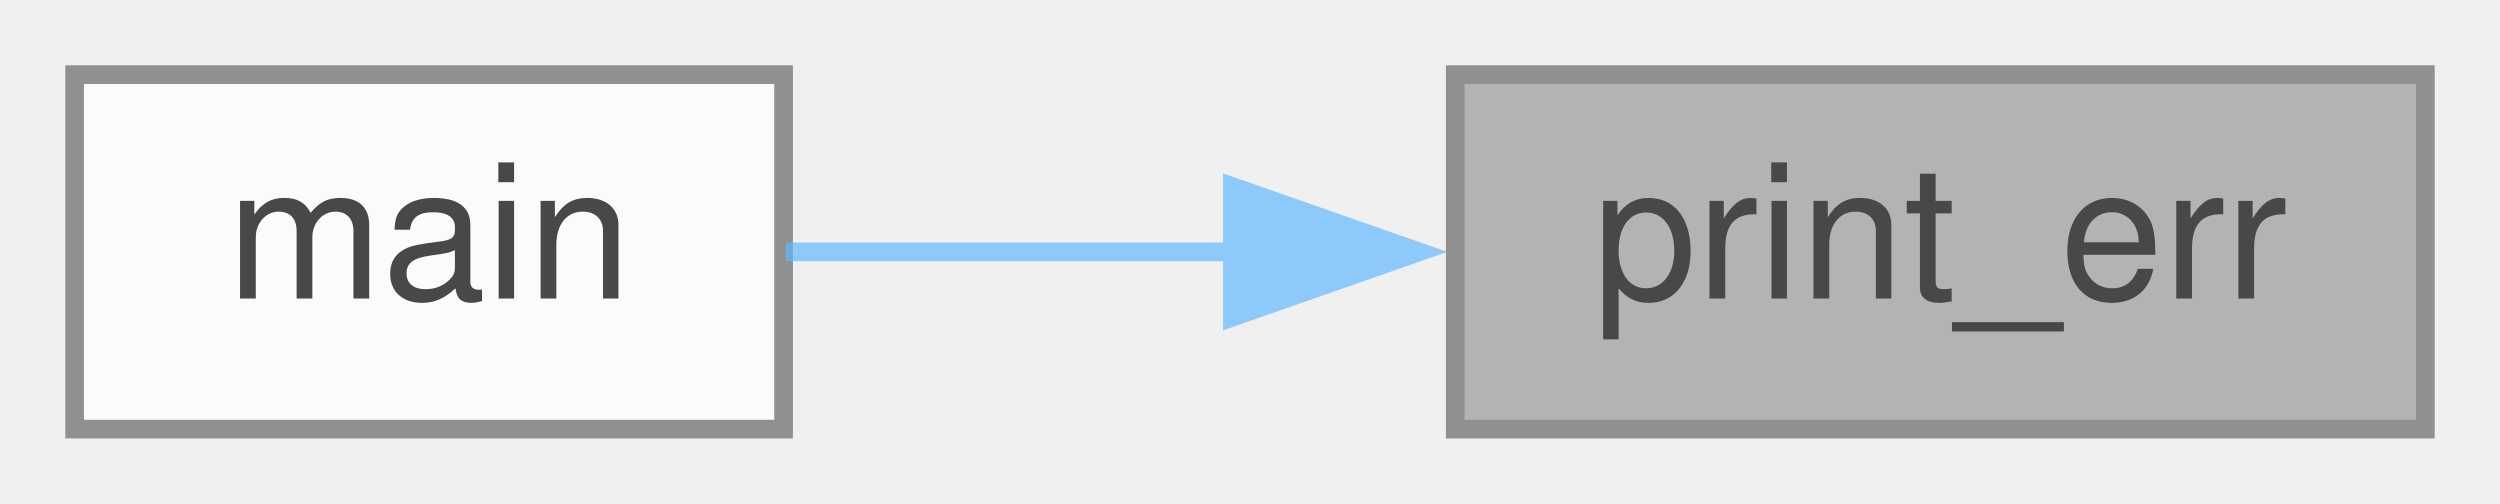
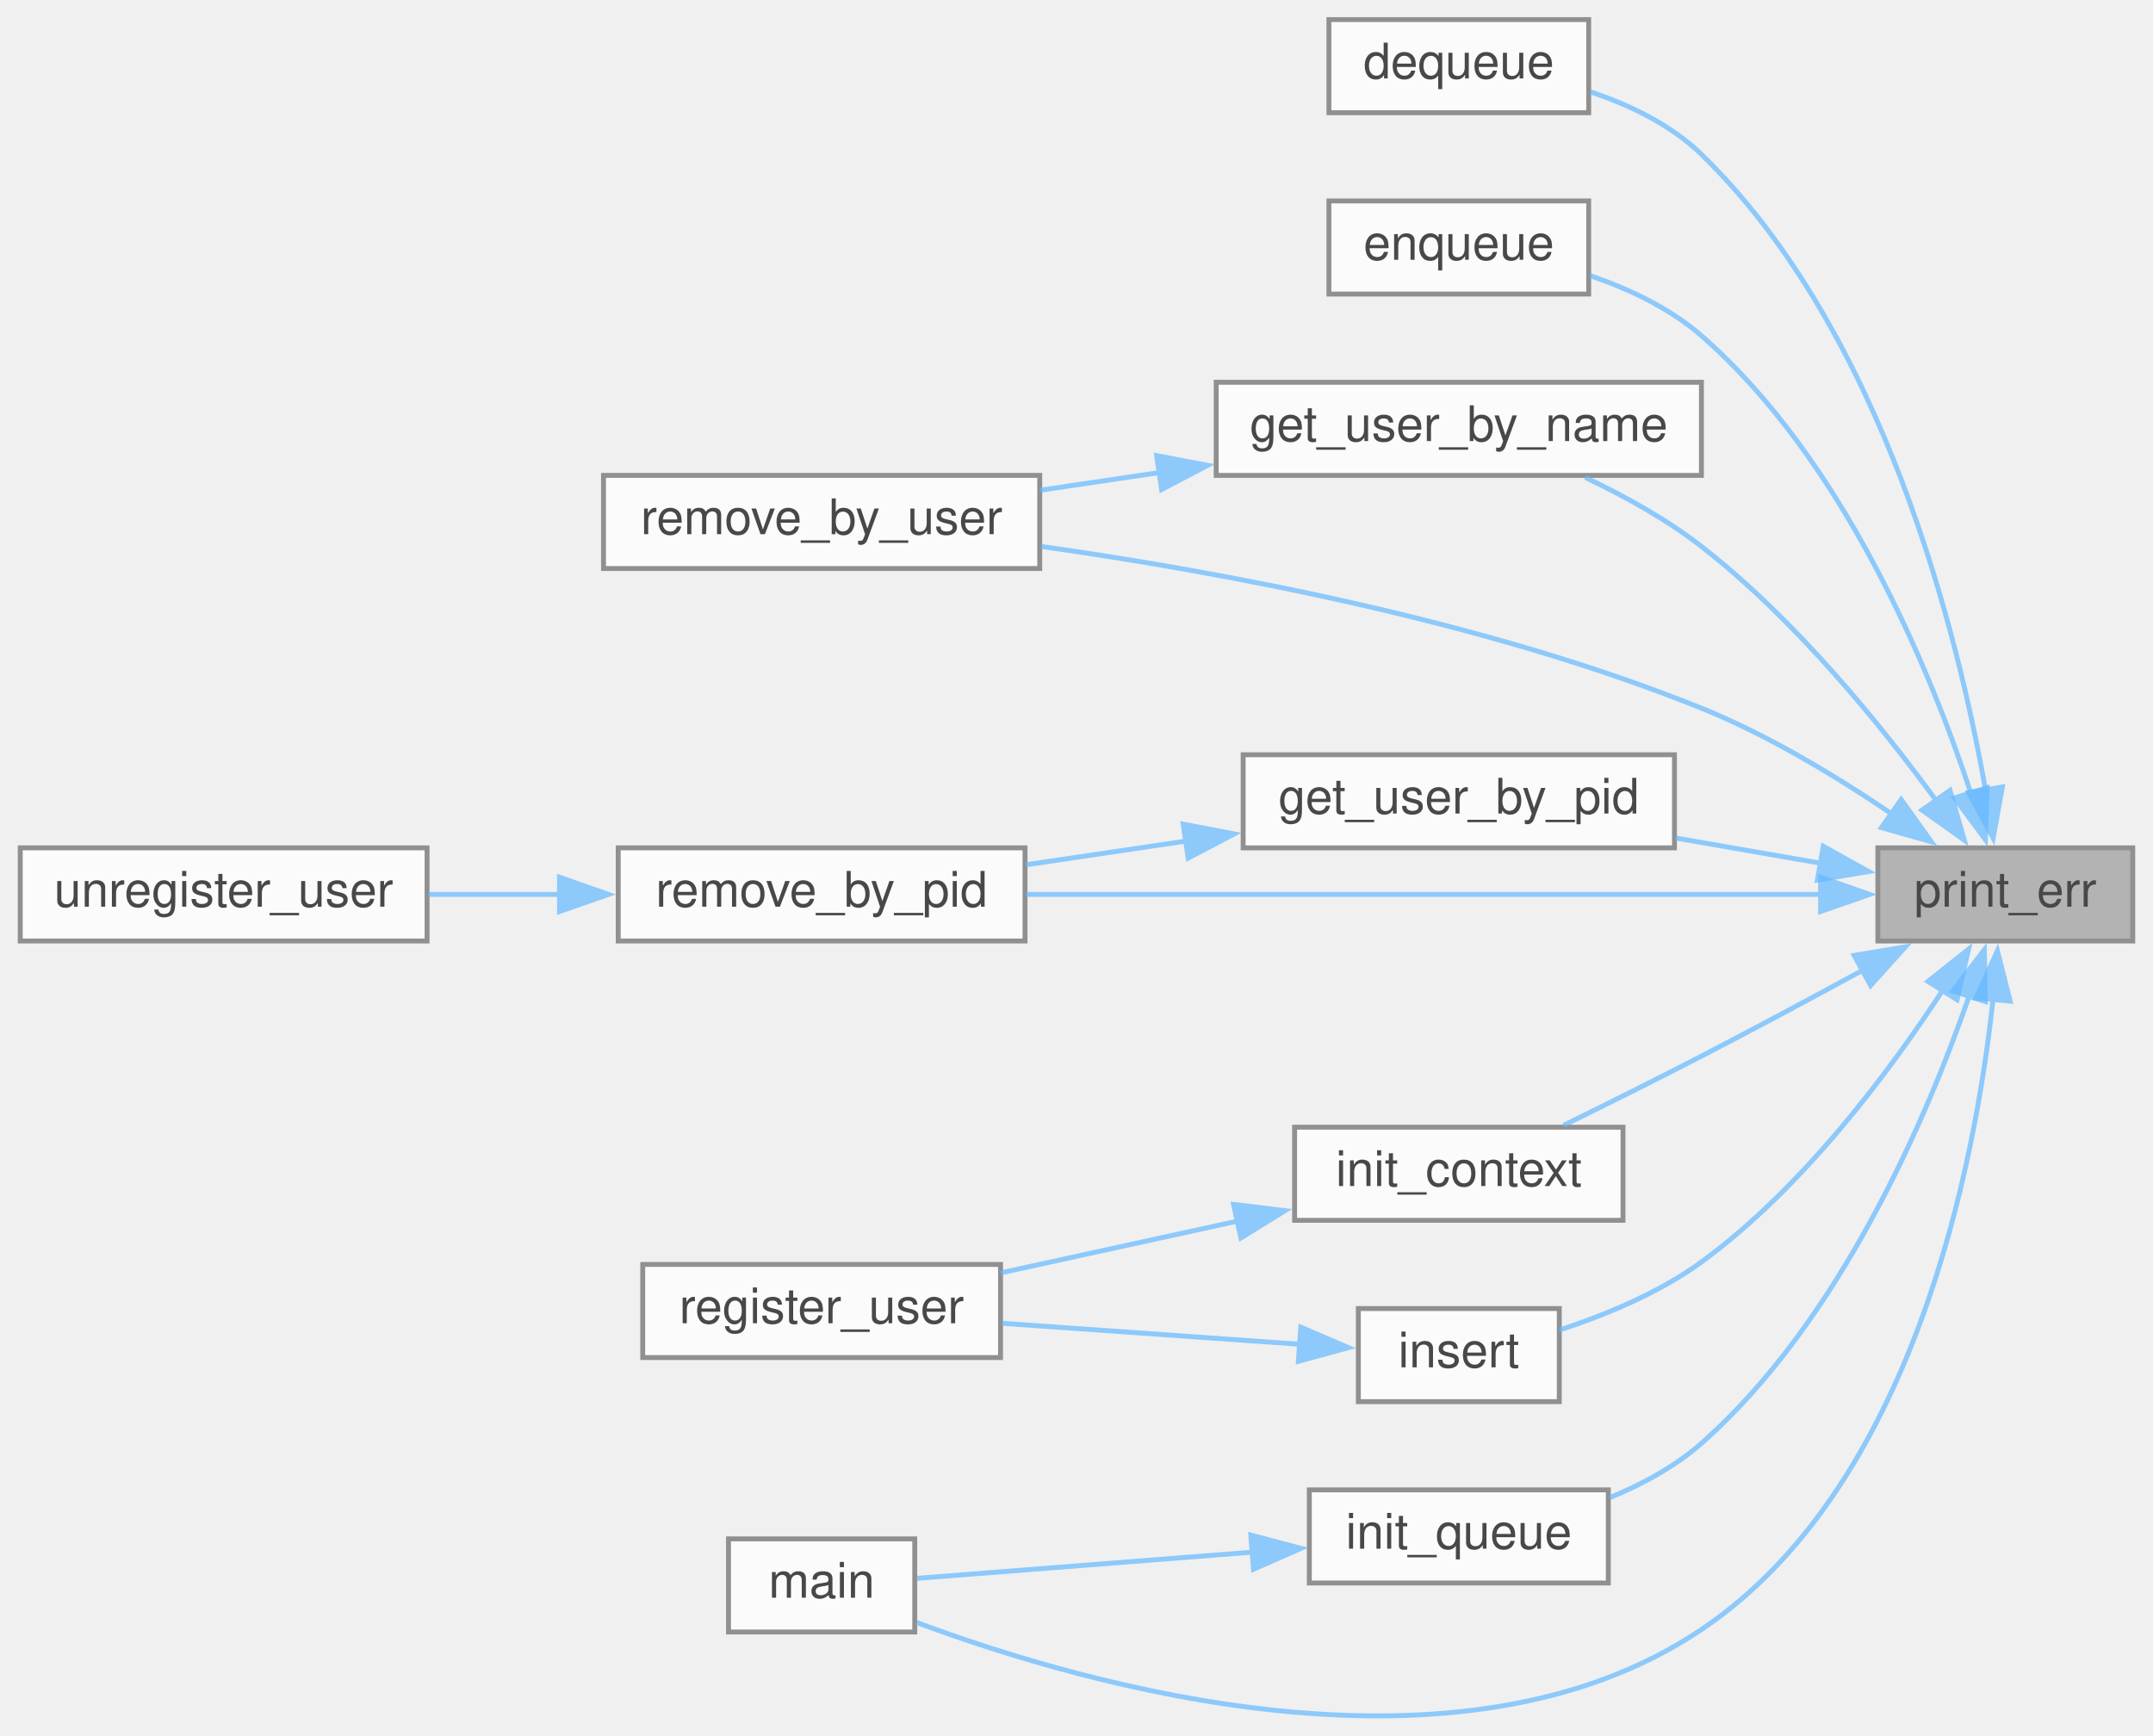
- <svg xmlns="http://www.w3.org/2000/svg" xmlns:xlink="http://www.w3.org/1999/xlink" width="134pt" height="27pt" viewBox="0.00 0.00 134.00 27.00">
+ <svg xmlns="http://www.w3.org/2000/svg" xmlns:xlink="http://www.w3.org/1999/xlink" width="439pt" height="354pt" viewBox="0.00 0.00 439.00 354.21">
  <svg id="main" version="1.1" xml:space="preserve">
    <style type="text/css">
.node, .edge {opacity: 0.7;}
.node.selected, .edge.selected {opacity: 1;}
.edge:hover path { stroke: red; }
.edge:hover polygon { stroke: red; fill: red; }
</style>
    <svg id="graph" class="graph">
-       <g id="graph0" class="graph" transform="scale(1 1) rotate(0) translate(4 23)">
+       <g id="graph0" class="graph" transform="scale(1 1) rotate(0) translate(4 350.21)">
        <g id="Node000001" class="node">
          <g id="a_Node000001">
            <a xlink:title="Format and print data as an error.">
-               <polygon fill="#999999" stroke="#666666" points="126,-19 74,-19 74,0 126,0 126,-19" />
-               <text text-anchor="middle" x="100" y="-7" font-family="Helvetica,sans-Serif" font-size="10.00">print_err</text>
+               <polygon fill="#999999" stroke="#666666" points="431,-177.21 379,-177.21 379,-158.21 431,-158.21 431,-177.21" />
+               <text text-anchor="middle" x="405" y="-165.21" font-family="Helvetica,sans-Serif" font-size="10.00">print_err</text>
            </a>
          </g>
        </g>
        <g id="Node000002" class="node">
          <g id="a_Node000002">
-             <a xlink:href="tcfs__daemon_8c.html#ae66f6b31b5ad750f1fe042a706a4e3d4" target="_top" xlink:title="main function of the daemon. This will daemonize the program, spawn a thread to handle messages and h...">
-               <polygon fill="white" stroke="#666666" points="38,-19 0,-19 0,0 38,0 38,-19" />
-               <text text-anchor="middle" x="19" y="-7" font-family="Helvetica,sans-Serif" font-size="10.00">main</text>
+             <a xlink:href="queue_8c.html#a1874b6e320d1e54d571c89766d046602" target="_top" xlink:title="Dequeue a message from the queue and get is as a void* pointing to a structure that will be either   ...">
+               <polygon fill="white" stroke="#666666" points="320,-346.21 267,-346.21 267,-327.21 320,-327.21 320,-346.21" />
+               <text text-anchor="middle" x="293.5" y="-334.21" font-family="Helvetica,sans-Serif" font-size="10.00">dequeue</text>
            </a>
          </g>
        </g>
        <g id="edge1_Node000001_Node000002" class="edge">
          <g id="a_edge1_Node000001_Node000002">
            <a xlink:title=" ">
-               <path fill="none" stroke="#63b8ff" d="M62.06,-9.5C53.74,-9.5 45.26,-9.5 38.12,-9.5" />
-               <polygon fill="#63b8ff" stroke="#63b8ff" points="62.06,-13 72.06,-9.5 62.06,-6 62.06,-13" />
+               <path fill="none" stroke="#63b8ff" d="M400.98,-188.89C395.29,-221.16 380.05,-282.71 343,-318.71 336.82,-324.72 328.45,-328.76 320.41,-331.45" />
+               <polygon fill="#63b8ff" stroke="#63b8ff" points="404.4,-189.63 402.52,-179.2 397.49,-188.53 404.4,-189.63" />
+             </a>
+           </g>
+         </g>
+         <g id="Node000003" class="node">
+           <g id="a_Node000003">
+             <a xlink:href="queue_8c.html#ac51f5d595a9d7376eb0448116c99e1f4" target="_top" xlink:title="Enqueues a message void* message on the queue.">
+               <polygon fill="white" stroke="#666666" points="320,-309.21 267,-309.21 267,-290.21 320,-290.21 320,-309.21" />
+               <text text-anchor="middle" x="293.5" y="-297.21" font-family="Helvetica,sans-Serif" font-size="10.00">enqueue</text>
+             </a>
+           </g>
+         </g>
+         <g id="edge2_Node000001_Node000003" class="edge">
+           <g id="a_edge2_Node000001_Node000003">
+             <a xlink:title=" ">
+               <path fill="none" stroke="#63b8ff" d="M397.99,-188.34C389.6,-213.66 372.07,-256.35 343,-281.71 336.57,-287.32 328.23,-291.25 320.29,-293.97" />
+               <polygon fill="#63b8ff" stroke="#63b8ff" points="401.29,-189.49 400.93,-178.9 394.61,-187.41 401.29,-189.49" />
+             </a>
+           </g>
+         </g>
+         <g id="Node000004" class="node">
+           <g id="a_Node000004">
+             <a xlink:href="redis_8c.html#a73711c0a9d0060337409d15dc44f5ad1" target="_top" xlink:title="Fetch the user on the DB with key name.">
+               <polygon fill="white" stroke="#666666" points="343,-272.21 244,-272.21 244,-253.21 343,-253.21 343,-272.21" />
+               <text text-anchor="middle" x="293.5" y="-260.21" font-family="Helvetica,sans-Serif" font-size="10.00">get_user_by_name</text>
+             </a>
+           </g>
+         </g>
+         <g id="edge3_Node000001_Node000004" class="edge">
+           <g id="a_edge3_Node000001_Node000004">
+             <a xlink:title=" ">
+               <path fill="none" stroke="#63b8ff" d="M391.03,-186.68C379.72,-202.16 362.16,-223.83 343,-238.71 335.88,-244.25 327.28,-249 319.31,-252.79" />
+               <polygon fill="#63b8ff" stroke="#63b8ff" points="393.71,-188.95 396.64,-178.77 388,-184.91 393.71,-188.95" />
+             </a>
+           </g>
+         </g>
+         <g id="Node000005" class="node">
+           <g id="a_Node000005">
+             <a xlink:href="redis_8c.html#a2678c0575f2b6c944fd261255aeaebff" target="_top" xlink:title="Remove a user from the DB using the name as key.">
+               <polygon fill="white" stroke="#666666" points="208,-253.21 119,-253.21 119,-234.21 208,-234.21 208,-253.21" />
+               <text text-anchor="middle" x="163.5" y="-241.21" font-family="Helvetica,sans-Serif" font-size="10.00">remove_by_user</text>
+             </a>
+           </g>
+         </g>
+         <g id="edge16_Node000001_Node000005" class="edge">
+           <g id="a_edge16_Node000001_Node000005">
+             <a xlink:title=" ">
+               <path fill="none" stroke="#63b8ff" d="M381.81,-184.15C370.66,-191.72 356.64,-200.21 343,-205.71 298.93,-223.5 245.22,-233.49 208.3,-238.71" />
+               <polygon fill="#63b8ff" stroke="#63b8ff" points="383.75,-187.07 389.91,-178.45 379.72,-181.34 383.75,-187.07" />
+             </a>
+           </g>
+         </g>
+         <g id="Node000006" class="node">
+           <g id="a_Node000006">
+             <a xlink:href="redis_8c.html#af0bf1bfc99afc940619371e3c76ab4f9" target="_top" xlink:title="Fetch the user on the DB with key pid.">
+               <polygon fill="white" stroke="#666666" points="337.5,-196.21 249.5,-196.21 249.5,-177.21 337.5,-177.21 337.5,-196.21" />
+               <text text-anchor="middle" x="293.5" y="-184.21" font-family="Helvetica,sans-Serif" font-size="10.00">get_user_by_pid</text>
+             </a>
+           </g>
+         </g>
+         <g id="edge5_Node000001_Node000006" class="edge">
+           <g id="a_edge5_Node000001_Node000006">
+             <a xlink:title=" ">
+               <path fill="none" stroke="#63b8ff" d="M367.49,-174.05C357.97,-175.7 347.61,-177.5 337.78,-179.21" />
+               <polygon fill="#63b8ff" stroke="#63b8ff" points="367.86,-177.54 377.11,-172.38 366.66,-170.64 367.86,-177.54" />
+             </a>
+           </g>
+         </g>
+         <g id="Node000007" class="node">
+           <g id="a_Node000007">
+             <a xlink:href="redis_8c.html#a6b18d7ad2f1e8275106a5b39c0c7d216" target="_top" xlink:title="Remove a user from the DB using the PID as key.">
+               <polygon fill="white" stroke="#666666" points="205,-177.21 122,-177.21 122,-158.21 205,-158.21 205,-177.21" />
+               <text text-anchor="middle" x="163.5" y="-165.21" font-family="Helvetica,sans-Serif" font-size="10.00">remove_by_pid</text>
+             </a>
+           </g>
+         </g>
+         <g id="edge15_Node000001_Node000007" class="edge">
+           <g id="a_edge15_Node000001_Node000007">
+             <a xlink:title=" ">
+               <path fill="none" stroke="#63b8ff" d="M367.58,-167.71C323.87,-167.71 250.79,-167.71 205.24,-167.71" />
+               <polygon fill="#63b8ff" stroke="#63b8ff" points="367.31,-171.22 377.31,-167.71 367.31,-164.22 367.31,-171.22" />
+             </a>
+           </g>
+         </g>
+         <g id="Node000009" class="node">
+           <g id="a_Node000009">
+             <a xlink:href="redis_8c.html#a1f6dc2f98a71a88567fe11fd9e2585ea" target="_top" xlink:title="initialize the context for the Redis DB">
+               <polygon fill="white" stroke="#666666" points="327,-120.21 260,-120.21 260,-101.21 327,-101.21 327,-120.21" />
+               <text text-anchor="middle" x="293.5" y="-108.21" font-family="Helvetica,sans-Serif" font-size="10.00">init_context</text>
+             </a>
+           </g>
+         </g>
+         <g id="edge8_Node000001_Node000009" class="edge">
+           <g id="a_edge8_Node000001_Node000009">
+             <a xlink:title=" ">
+               <path fill="none" stroke="#63b8ff" d="M375.85,-152.21C365.56,-146.61 353.79,-140.3 343,-134.71 333.82,-129.96 323.58,-124.86 314.88,-120.59" />
+               <polygon fill="#63b8ff" stroke="#63b8ff" points="374.16,-155.27 384.61,-157 377.52,-149.13 374.16,-155.27" />
+             </a>
+           </g>
+         </g>
+         <g id="Node000011" class="node">
+           <g id="a_Node000011">
+             <a xlink:href="queue_8c.html#a6997b2cacf3d2e49bc848d0274e24b13" target="_top" xlink:title="Initialize the message queue.">
+               <polygon fill="white" stroke="#666666" points="324,-46.21 263,-46.21 263,-27.21 324,-27.21 324,-46.21" />
+               <text text-anchor="middle" x="293.5" y="-34.21" font-family="Helvetica,sans-Serif" font-size="10.00">init_queue</text>
+             </a>
+           </g>
+         </g>
+         <g id="edge10_Node000001_Node000011" class="edge">
+           <g id="a_edge10_Node000001_Node000011">
+             <a xlink:title=" ">
+               <path fill="none" stroke="#63b8ff" d="M397.69,-147.16C389.08,-122.33 371.4,-80.76 343,-55.71 337.64,-50.99 330.97,-47.37 324.31,-44.63" />
+               <polygon fill="#63b8ff" stroke="#63b8ff" points="394.28,-148.01 400.72,-156.43 400.93,-145.83 394.28,-148.01" />
+             </a>
+           </g>
+         </g>
+         <g id="Node000012" class="node">
+           <g id="a_Node000012">
+             <a xlink:href="tcfs__daemon_8c.html#ae66f6b31b5ad750f1fe042a706a4e3d4" target="_top" xlink:title="main function of the daemon. This will daemonize the program, spawn a thread to handle messages and h...">
+               <polygon fill="white" stroke="#666666" points="182.5,-36.21 144.5,-36.21 144.5,-17.21 182.5,-17.21 182.5,-36.21" />
+               <text text-anchor="middle" x="163.5" y="-24.21" font-family="Helvetica,sans-Serif" font-size="10.00">main</text>
+             </a>
+           </g>
+         </g>
+         <g id="edge14_Node000001_Node000012" class="edge">
+           <g id="a_edge14_Node000001_Node000012">
+             <a xlink:title=" ">
+               <path fill="none" stroke="#63b8ff" d="M402.5,-146.38C398.84,-112.38 386.23,-46.8 343,-17.71 293.44,15.63 217.49,-6.26 182.85,-19.17" />
+               <polygon fill="#63b8ff" stroke="#63b8ff" points="399.01,-146.56 403.38,-156.21 405.98,-145.94 399.01,-146.56" />
+             </a>
+           </g>
+         </g>
+         <g id="Node000013" class="node">
+           <g id="a_Node000013">
+             <a xlink:href="redis_8c.html#ac9878ee09b53700eb08c1f175873c30b" target="_top" xlink:title="Insert a new user in the DB.">
+               <polygon fill="white" stroke="#666666" points="314,-83.21 273,-83.21 273,-64.21 314,-64.21 314,-83.21" />
+               <text text-anchor="middle" x="293.5" y="-71.21" font-family="Helvetica,sans-Serif" font-size="10.00">insert</text>
+             </a>
+           </g>
+         </g>
+         <g id="edge12_Node000001_Node000013" class="edge">
+           <g id="a_edge12_Node000001_Node000013">
+             <a xlink:title=" ">
+               <path fill="none" stroke="#63b8ff" d="M392.44,-148.48C381.52,-131.75 363.77,-107.88 343,-92.71 334.38,-86.42 323.4,-81.89 314.07,-78.84" />
+               <polygon fill="#63b8ff" stroke="#63b8ff" points="389.22,-149.95 397.51,-156.55 395.15,-146.22 389.22,-149.95" />
+             </a>
+           </g>
+         </g>
+         <g id="edge4_Node000004_Node000005" class="edge">
+           <g id="a_edge4_Node000004_Node000005">
+             <a xlink:title=" ">
+               <path fill="none" stroke="#63b8ff" d="M232.59,-253.82C224.33,-252.6 215.98,-251.36 208.09,-250.18" />
+               <polygon fill="#63b8ff" stroke="#63b8ff" points="231.84,-257.25 242.25,-255.26 232.87,-250.33 231.84,-257.25" />
+             </a>
+           </g>
+         </g>
+         <g id="edge6_Node000006_Node000007" class="edge">
+           <g id="a_edge6_Node000006_Node000007">
+             <a xlink:title=" ">
+               <path fill="none" stroke="#63b8ff" d="M237.92,-178.61C226.95,-176.98 215.6,-175.3 205.2,-173.76" />
+               <polygon fill="#63b8ff" stroke="#63b8ff" points="237.26,-182.05 247.67,-180.06 238.29,-175.13 237.26,-182.05" />
+             </a>
+           </g>
+         </g>
+         <g id="Node000008" class="node">
+           <g id="a_Node000008">
+             <a xlink:href="user__db_8c.html#a6e2fcf4aa637e61f69b1b601981663cf" target="_top" xlink:title="Remove a user from the DB.">
+               <polygon fill="white" stroke="#666666" points="83,-177.21 0,-177.21 0,-158.21 83,-158.21 83,-177.21" />
+               <text text-anchor="middle" x="41.5" y="-165.21" font-family="Helvetica,sans-Serif" font-size="10.00">unregister_user</text>
+             </a>
+           </g>
+         </g>
+         <g id="edge7_Node000007_Node000008" class="edge">
+           <g id="a_edge7_Node000007_Node000008">
+             <a xlink:title=" ">
+               <path fill="none" stroke="#63b8ff" d="M110.28,-167.71C101.24,-167.71 91.96,-167.71 83.28,-167.71" />
+               <polygon fill="#63b8ff" stroke="#63b8ff" points="110.02,-171.22 120.02,-167.71 110.02,-164.22 110.02,-171.22" />
+             </a>
+           </g>
+         </g>
+         <g id="Node000010" class="node">
+           <g id="a_Node000010">
+             <a xlink:href="user__db_8c.html#a2ae8a82033440194ad80949cd4493971" target="_top" xlink:title="Register or update a user in the db, this relies on the redis.c file.">
+               <polygon fill="white" stroke="#666666" points="200,-92.21 127,-92.21 127,-73.21 200,-73.21 200,-92.21" />
+               <text text-anchor="middle" x="163.5" y="-80.21" font-family="Helvetica,sans-Serif" font-size="10.00">register_user</text>
+             </a>
+           </g>
+         </g>
+         <g id="edge9_Node000009_Node000010" class="edge">
+           <g id="a_edge9_Node000009_Node000010">
+             <a xlink:title=" ">
+               <path fill="none" stroke="#63b8ff" d="M248.42,-101.07C232.62,-97.62 215.03,-93.77 200.05,-90.49" />
+               <polygon fill="#63b8ff" stroke="#63b8ff" points="247.54,-104.46 258.06,-103.18 249.04,-97.62 247.54,-104.46" />
+             </a>
+           </g>
+         </g>
+         <g id="edge11_Node000011_Node000012" class="edge">
+           <g id="a_edge11_Node000011_Node000012">
+             <a xlink:title=" ">
+               <path fill="none" stroke="#63b8ff" d="M251.58,-33.52C228.51,-31.72 200.81,-29.55 182.94,-28.16" />
+               <polygon fill="#63b8ff" stroke="#63b8ff" points="251.06,-36.99 261.3,-34.28 251.61,-30.01 251.06,-36.99" />
+             </a>
+           </g>
+         </g>
+         <g id="edge13_Node000013_Node000010" class="edge">
+           <g id="a_edge13_Node000013_Node000010">
+             <a xlink:title=" ">
+               <path fill="none" stroke="#63b8ff" d="M261.21,-75.91C242.81,-77.21 219.47,-78.85 200.33,-80.2" />
+               <polygon fill="#63b8ff" stroke="#63b8ff" points="261.26,-79.42 270.99,-75.23 260.77,-72.44 261.26,-79.42" />
            </a>
          </g>
        </g>
      </g>
    </svg>
  </svg>
  <style type="text/css">

[data-mouse-over-selected='false'] { opacity: 0.7; }
[data-mouse-over-selected='true']  { opacity: 1.0; }

</style>
</svg>
